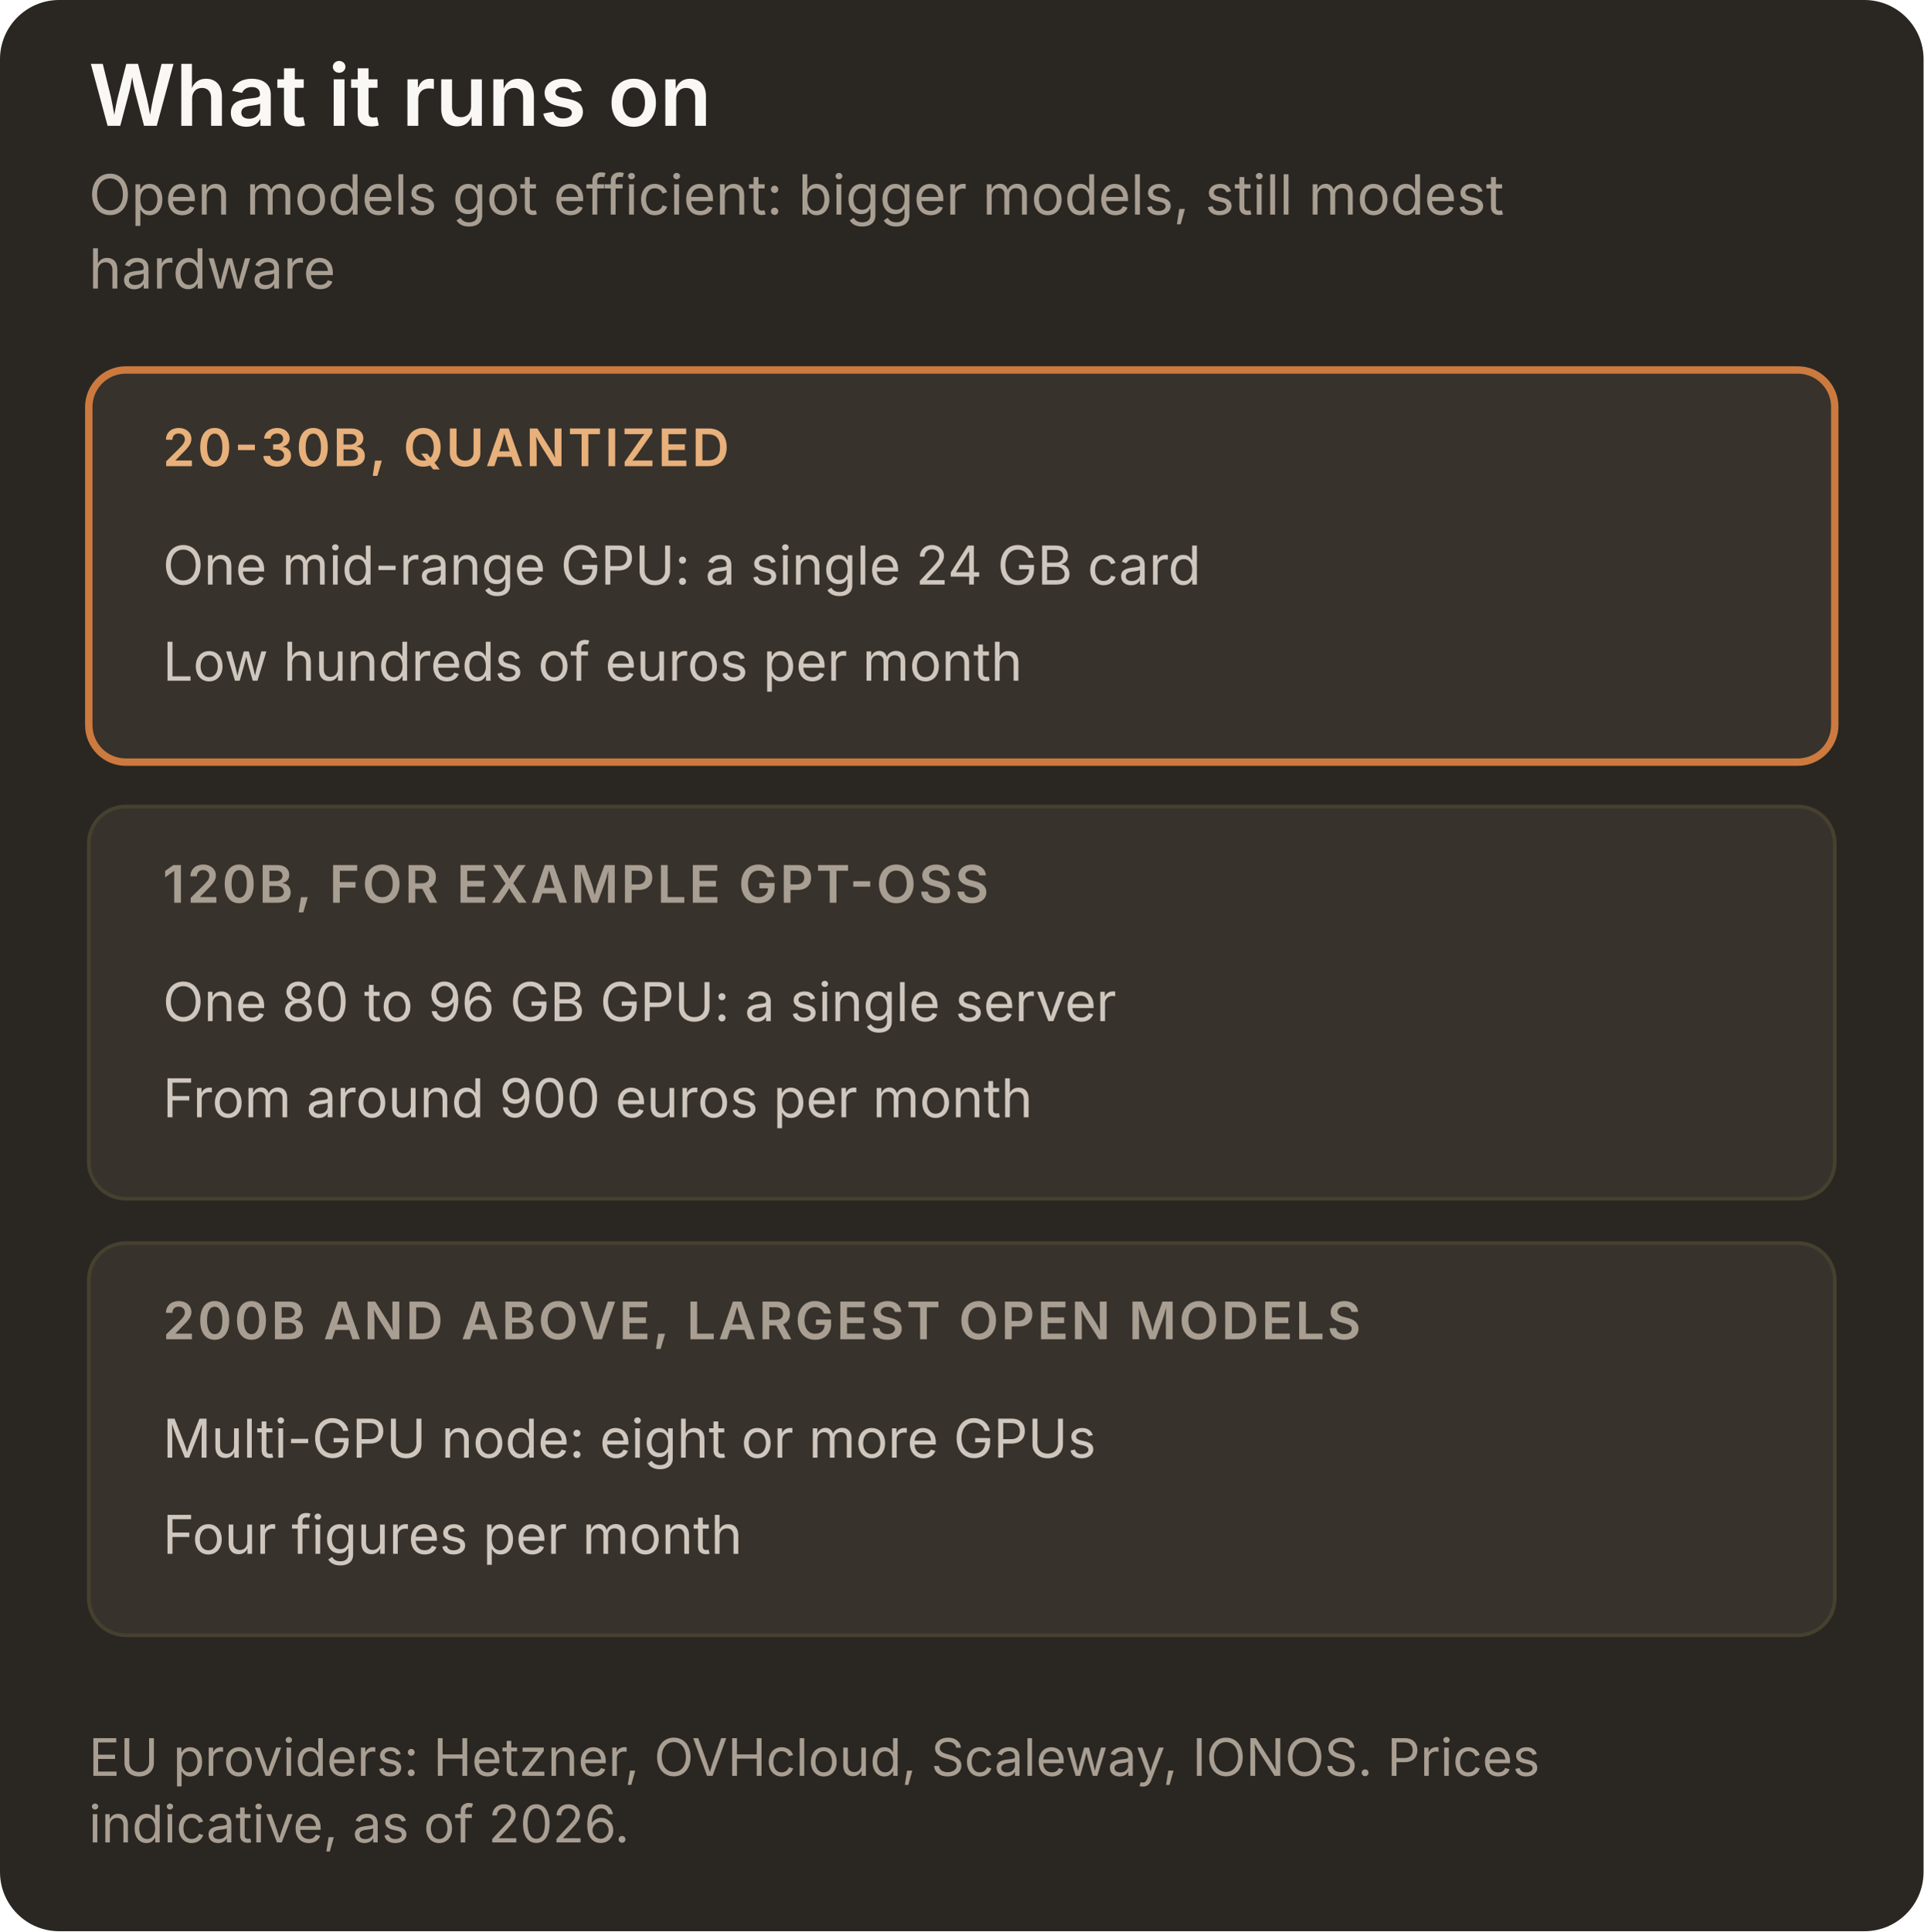
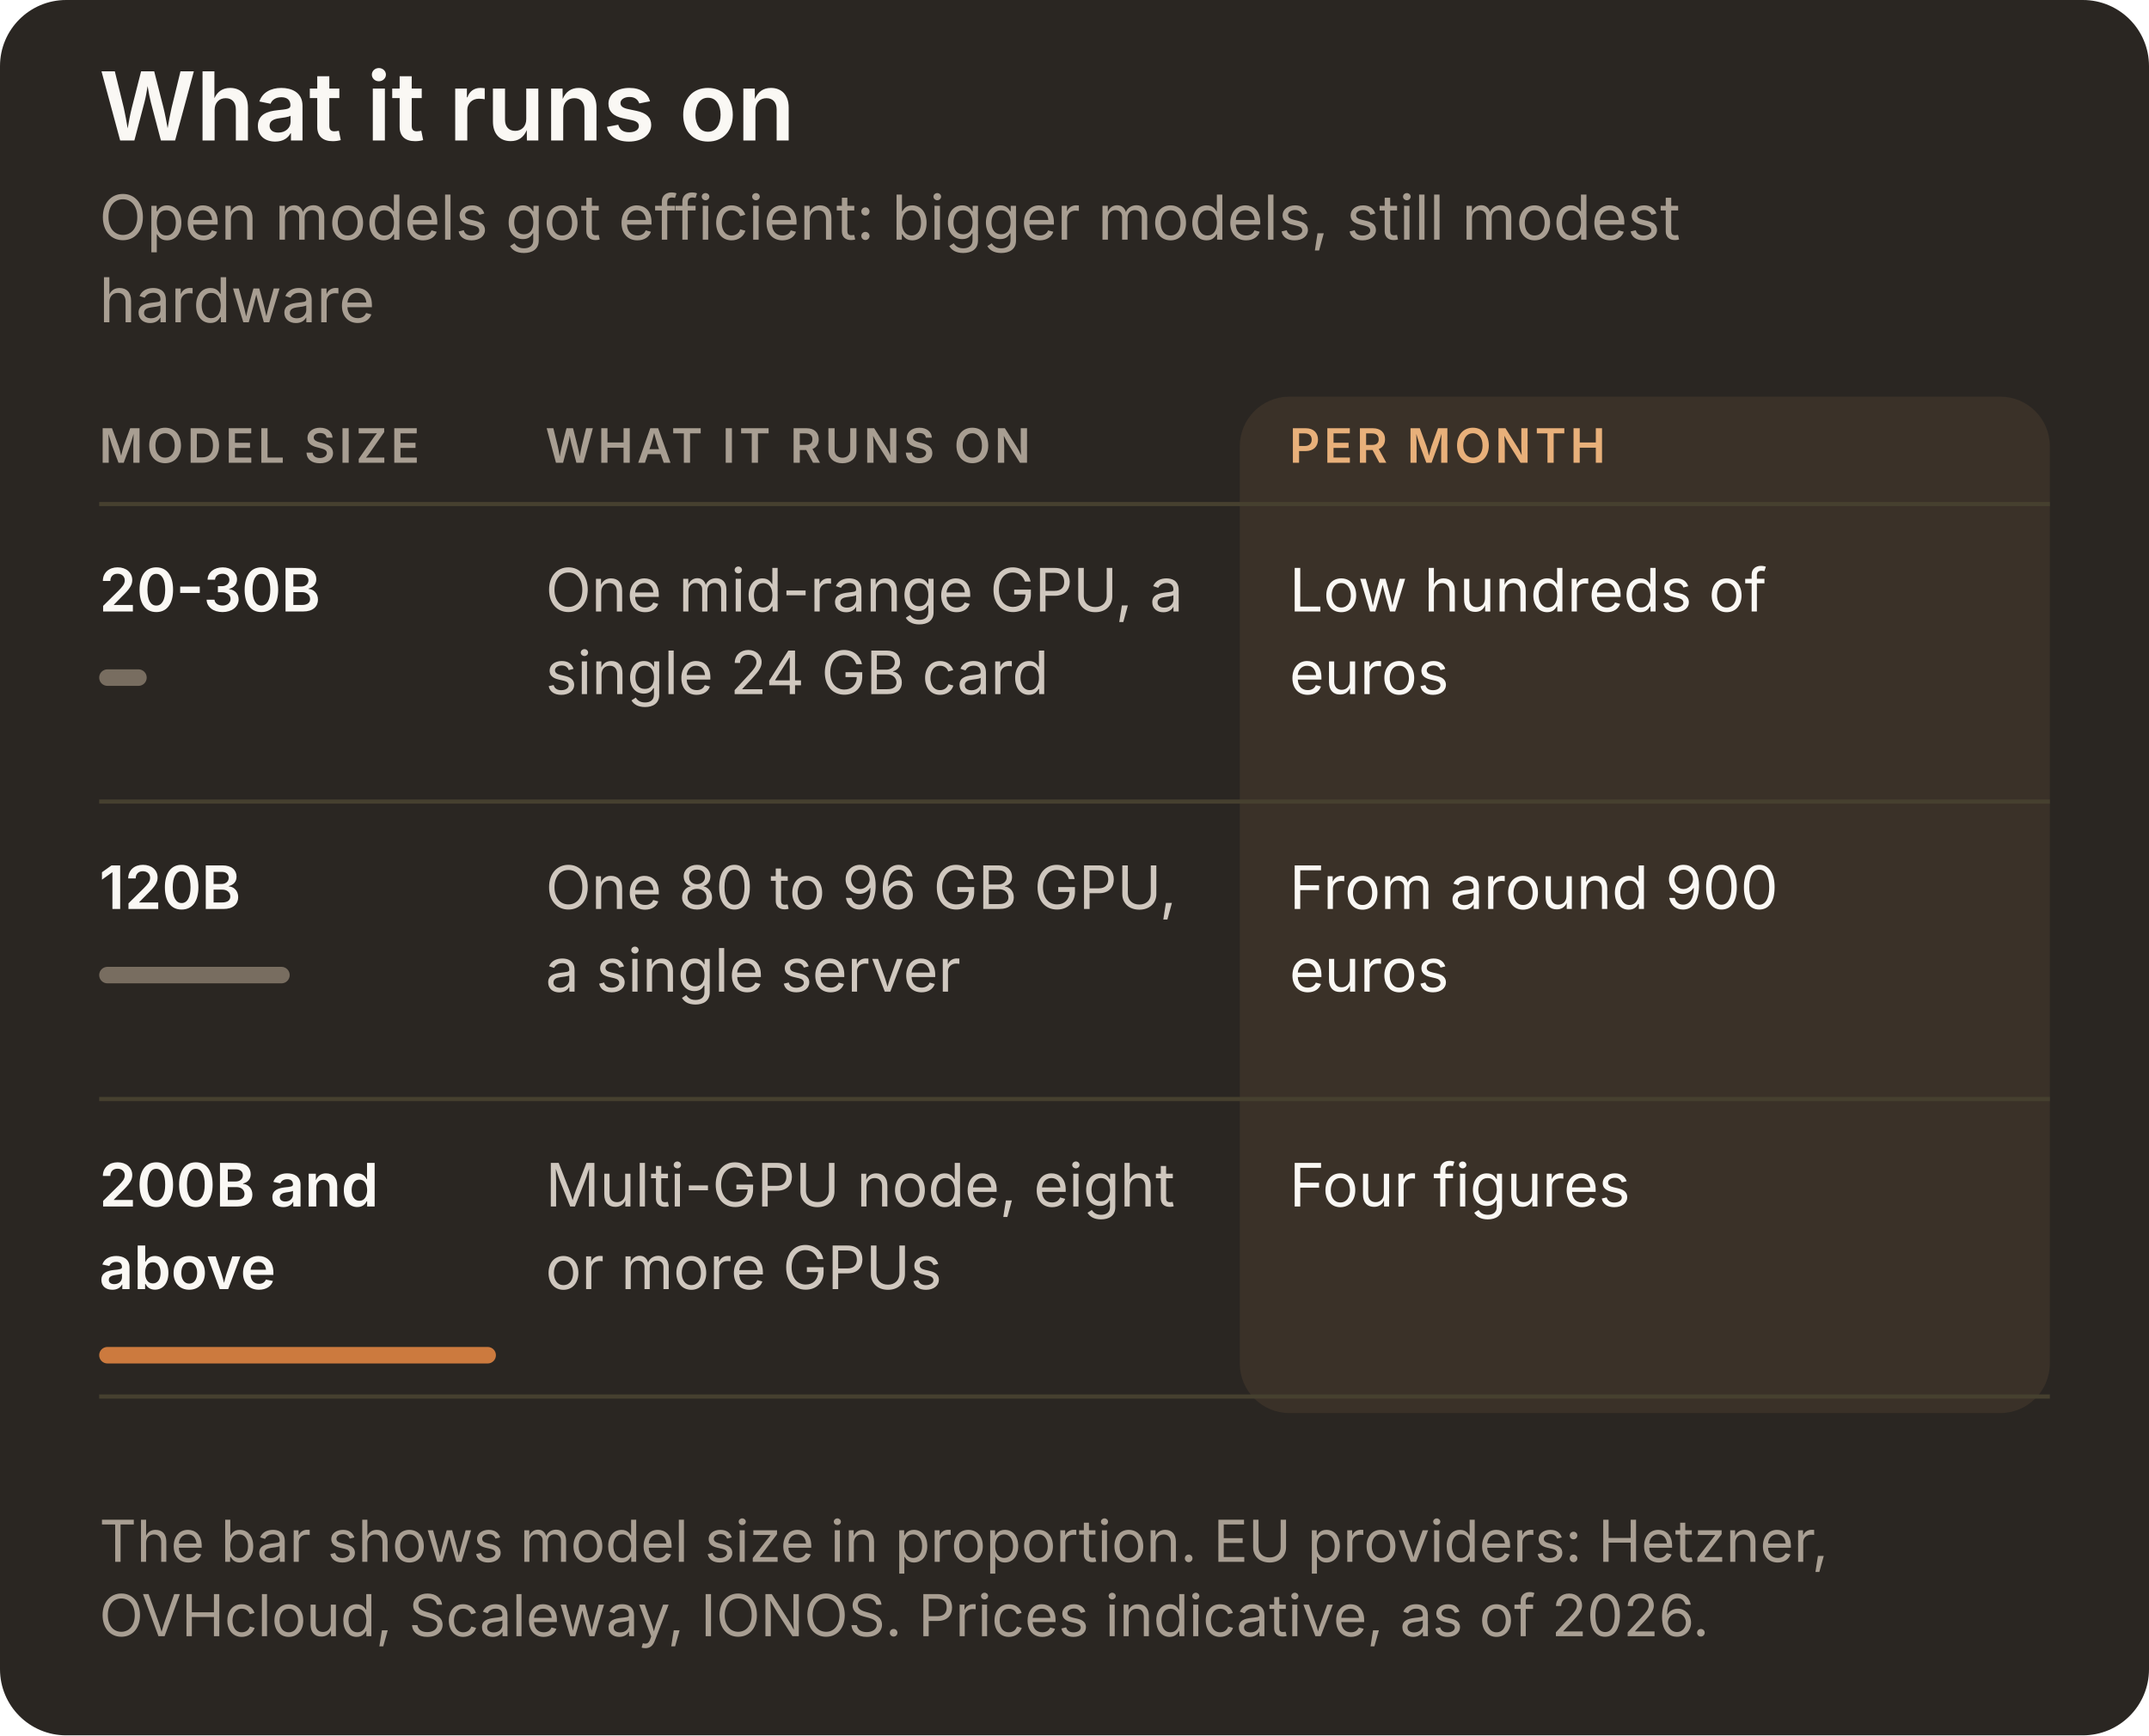
- <svg xmlns="http://www.w3.org/2000/svg" viewBox="0 0 520 522" role="img" aria-label="Hardware ladder for open models: 20 to 30 billion parameters quantized run on one mid-range 24 GB GPU for low hundreds of euros a month; 120 billion on a single 80 to 96 GB GPU from around 900 euros; 200 billion and above on a multi-GPU node in the four figures.">
+ <svg xmlns="http://www.w3.org/2000/svg" viewBox="0 0 520 420" role="img" aria-label="Hardware ladder for open models: 20 to 30 billion parameters quantized run on one mid-range 24 GB GPU for low hundreds of euros a month; 120 billion on a single 80 to 96 GB GPU from around 900 euros; 200 billion and above on a multi-GPU node in the four figures.">
  <defs>
    <marker id="ar" markerWidth="8" markerHeight="8" refX="6" refY="3" orient="auto">
      <path d="M0,0 L6,3 L0,6 Z" fill="#a89e92" />
    </marker>
  </defs>
-   <rect x="0" y="0" width="520" height="522" rx="16" fill="#2a2622" />
+   <rect x="0" y="0" width="520" height="420" rx="16" fill="#2a2622" />
  <text x="24" y="34" font-family="'Inter', system-ui, -apple-system, sans-serif" font-size="23" fill="#faf8f4" font-weight="600">What it runs on</text>
  <text x="24" y="58" font-family="'Inter', system-ui, -apple-system, sans-serif" font-size="15" fill="#a89e92">Open models got efficient: bigger models, still modest</text>
  <text x="24" y="78" font-family="'Inter', system-ui, -apple-system, sans-serif" font-size="15" fill="#a89e92">hardware</text>
-   <rect x="24" y="100" width="472" height="106" rx="10" fill="#37322c" stroke="#cc7a3e" stroke-width="2" />
-   <text x="44" y="126" font-family="'Inter', system-ui, -apple-system, sans-serif" font-size="14" fill="#e8b07a" font-weight="600" letter-spacing="0.05em">20-30B, QUANTIZED</text>
-   <text x="44" y="158" font-family="'Inter', system-ui, -apple-system, sans-serif" font-size="14.5" fill="#cfc7be">One mid-range GPU: a single 24 GB card</text>
-   <text x="44" y="184" font-family="'Inter', system-ui, -apple-system, sans-serif" font-size="14.5" fill="#cfc7be">Low hundreds of euros per month</text>
-   <rect x="24" y="218" width="472" height="106" rx="10" fill="#37322c" stroke="#46402f" stroke-width="1" />
-   <text x="44" y="244" font-family="'Inter', system-ui, -apple-system, sans-serif" font-size="14" fill="#a89e92" font-weight="600" letter-spacing="0.05em">120B, FOR EXAMPLE GPT-OSS</text>
-   <text x="44" y="276" font-family="'Inter', system-ui, -apple-system, sans-serif" font-size="14.5" fill="#cfc7be">One 80 to 96 GB GPU: a single server</text>
-   <text x="44" y="302" font-family="'Inter', system-ui, -apple-system, sans-serif" font-size="14.5" fill="#cfc7be">From around 900 euros per month</text>
-   <rect x="24" y="336" width="472" height="106" rx="10" fill="#37322c" stroke="#46402f" stroke-width="1" />
-   <text x="44" y="362" font-family="'Inter', system-ui, -apple-system, sans-serif" font-size="14" fill="#a89e92" font-weight="600" letter-spacing="0.05em">200B AND ABOVE, LARGEST OPEN MODELS</text>
-   <text x="44" y="394" font-family="'Inter', system-ui, -apple-system, sans-serif" font-size="14.5" fill="#cfc7be">Multi-GPU node: eight or more GPUs</text>
-   <text x="44" y="420" font-family="'Inter', system-ui, -apple-system, sans-serif" font-size="14.5" fill="#cfc7be">Four figures per month</text>
-   <text x="24" y="480" font-family="'Inter', system-ui, -apple-system, sans-serif" font-size="14" fill="#a89e92">EU providers: Hetzner, OVHcloud, Scaleway, IONOS. Prices</text>
-   <text x="24" y="498" font-family="'Inter', system-ui, -apple-system, sans-serif" font-size="14" fill="#a89e92">indicative, as of 2026.</text>
+   <rect x="300" y="96" width="196" height="246" rx="12" fill="#3a3128" />
+   <text x="24" y="112" font-family="'Inter', system-ui, -apple-system, sans-serif" font-size="11.5" fill="#a89e92" font-weight="600" letter-spacing="0.08em">MODEL SIZE</text>
+   <text x="132" y="112" font-family="'Inter', system-ui, -apple-system, sans-serif" font-size="11.5" fill="#a89e92" font-weight="600" letter-spacing="0.08em">WHAT IT RUNS ON</text>
+   <text x="312" y="112" font-family="'Inter', system-ui, -apple-system, sans-serif" font-size="11.5" fill="#e8b07a" font-weight="600" letter-spacing="0.08em">PER MONTH</text>
+   <path d="M24,122 L496,122" stroke="#46402f" stroke-width="1" />
+   <text x="24" y="148" font-family="'Inter', system-ui, -apple-system, sans-serif" font-size="14.5" fill="#faf8f4" font-weight="600">20-30B</text>
+   <text x="132" y="148" font-family="'Inter', system-ui, -apple-system, sans-serif" font-size="14.5" fill="#cfc7be">One mid-range GPU, a</text>
+   <text x="132" y="168" font-family="'Inter', system-ui, -apple-system, sans-serif" font-size="14.5" fill="#cfc7be">single 24 GB card</text>
+   <text x="312" y="148" font-family="'Inter', system-ui, -apple-system, sans-serif" font-size="14.5" fill="#faf8f4">Low hundreds of</text>
+   <text x="312" y="168" font-family="'Inter', system-ui, -apple-system, sans-serif" font-size="14.5" fill="#faf8f4">euros</text>
+   <rect x="24" y="162" width="11.5" height="4" rx="2" fill="#786d60" />
+   <path d="M24,194 L496,194" stroke="#46402f" stroke-width="1" />
+   <text x="24" y="220" font-family="'Inter', system-ui, -apple-system, sans-serif" font-size="14.5" fill="#faf8f4" font-weight="600">120B</text>
+   <text x="132" y="220" font-family="'Inter', system-ui, -apple-system, sans-serif" font-size="14.5" fill="#cfc7be">One 80 to 96 GB GPU,</text>
+   <text x="132" y="240" font-family="'Inter', system-ui, -apple-system, sans-serif" font-size="14.5" fill="#cfc7be">a single server</text>
+   <text x="312" y="220" font-family="'Inter', system-ui, -apple-system, sans-serif" font-size="14.5" fill="#faf8f4">From around 900</text>
+   <text x="312" y="240" font-family="'Inter', system-ui, -apple-system, sans-serif" font-size="14.5" fill="#faf8f4">euros</text>
+   <rect x="24" y="234" width="46.1" height="4" rx="2" fill="#786d60" />
+   <path d="M24,266 L496,266" stroke="#46402f" stroke-width="1" />
+   <text x="24" y="292" font-family="'Inter', system-ui, -apple-system, sans-serif" font-size="14.5" fill="#faf8f4" font-weight="600">200B and</text>
+   <text x="24" y="312" font-family="'Inter', system-ui, -apple-system, sans-serif" font-size="14.5" fill="#faf8f4" font-weight="600">above</text>
+   <text x="132" y="292" font-family="'Inter', system-ui, -apple-system, sans-serif" font-size="14.5" fill="#cfc7be">Multi-GPU node, eight</text>
+   <text x="132" y="312" font-family="'Inter', system-ui, -apple-system, sans-serif" font-size="14.5" fill="#cfc7be">or more GPUs</text>
+   <text x="312" y="292" font-family="'Inter', system-ui, -apple-system, sans-serif" font-size="14.5" fill="#faf8f4">Four figures</text>
+   <rect x="24" y="326" width="96.0" height="4" rx="2" fill="#cc7a3e" />
+   <path d="M24,338 L496,338" stroke="#46402f" stroke-width="1" />
+   <text x="24" y="378" font-family="'Inter', system-ui, -apple-system, sans-serif" font-size="14" fill="#a89e92">The bar shows model size in proportion. EU providers: Hetzner,</text>
+   <text x="24" y="396" font-family="'Inter', system-ui, -apple-system, sans-serif" font-size="14" fill="#a89e92">OVHcloud, Scaleway, IONOS. Prices indicative, as of 2026.</text>
</svg>
